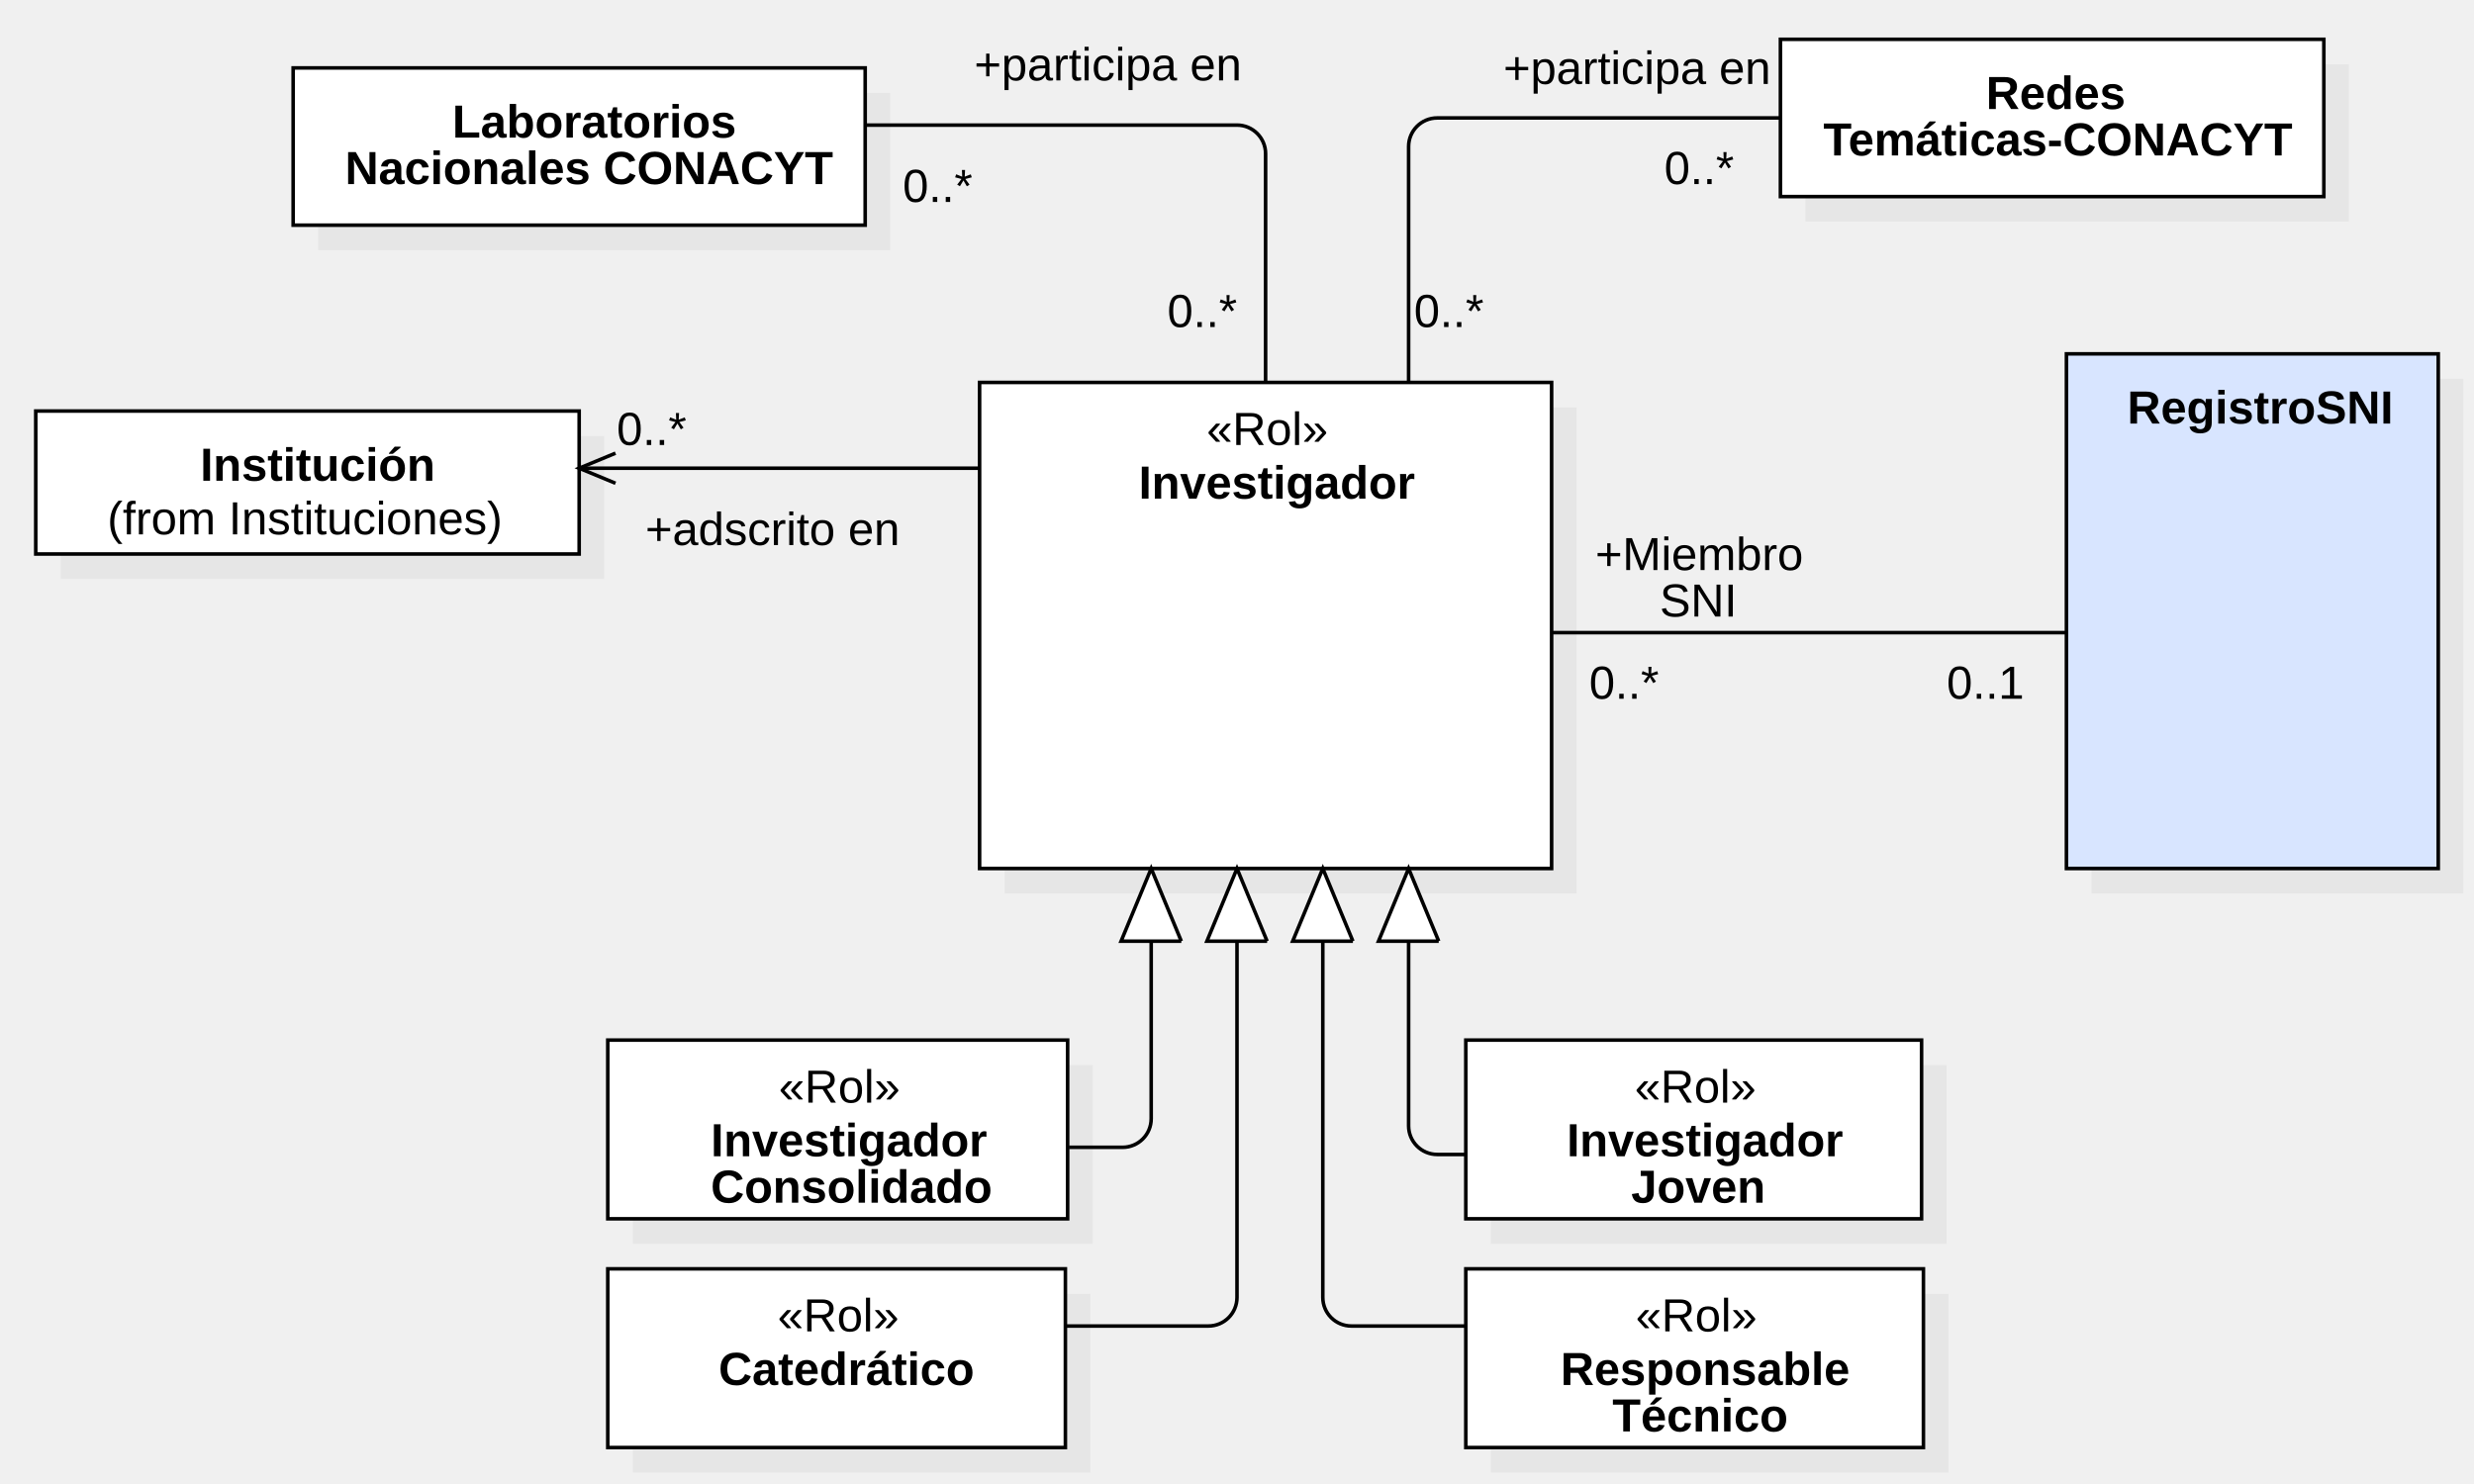
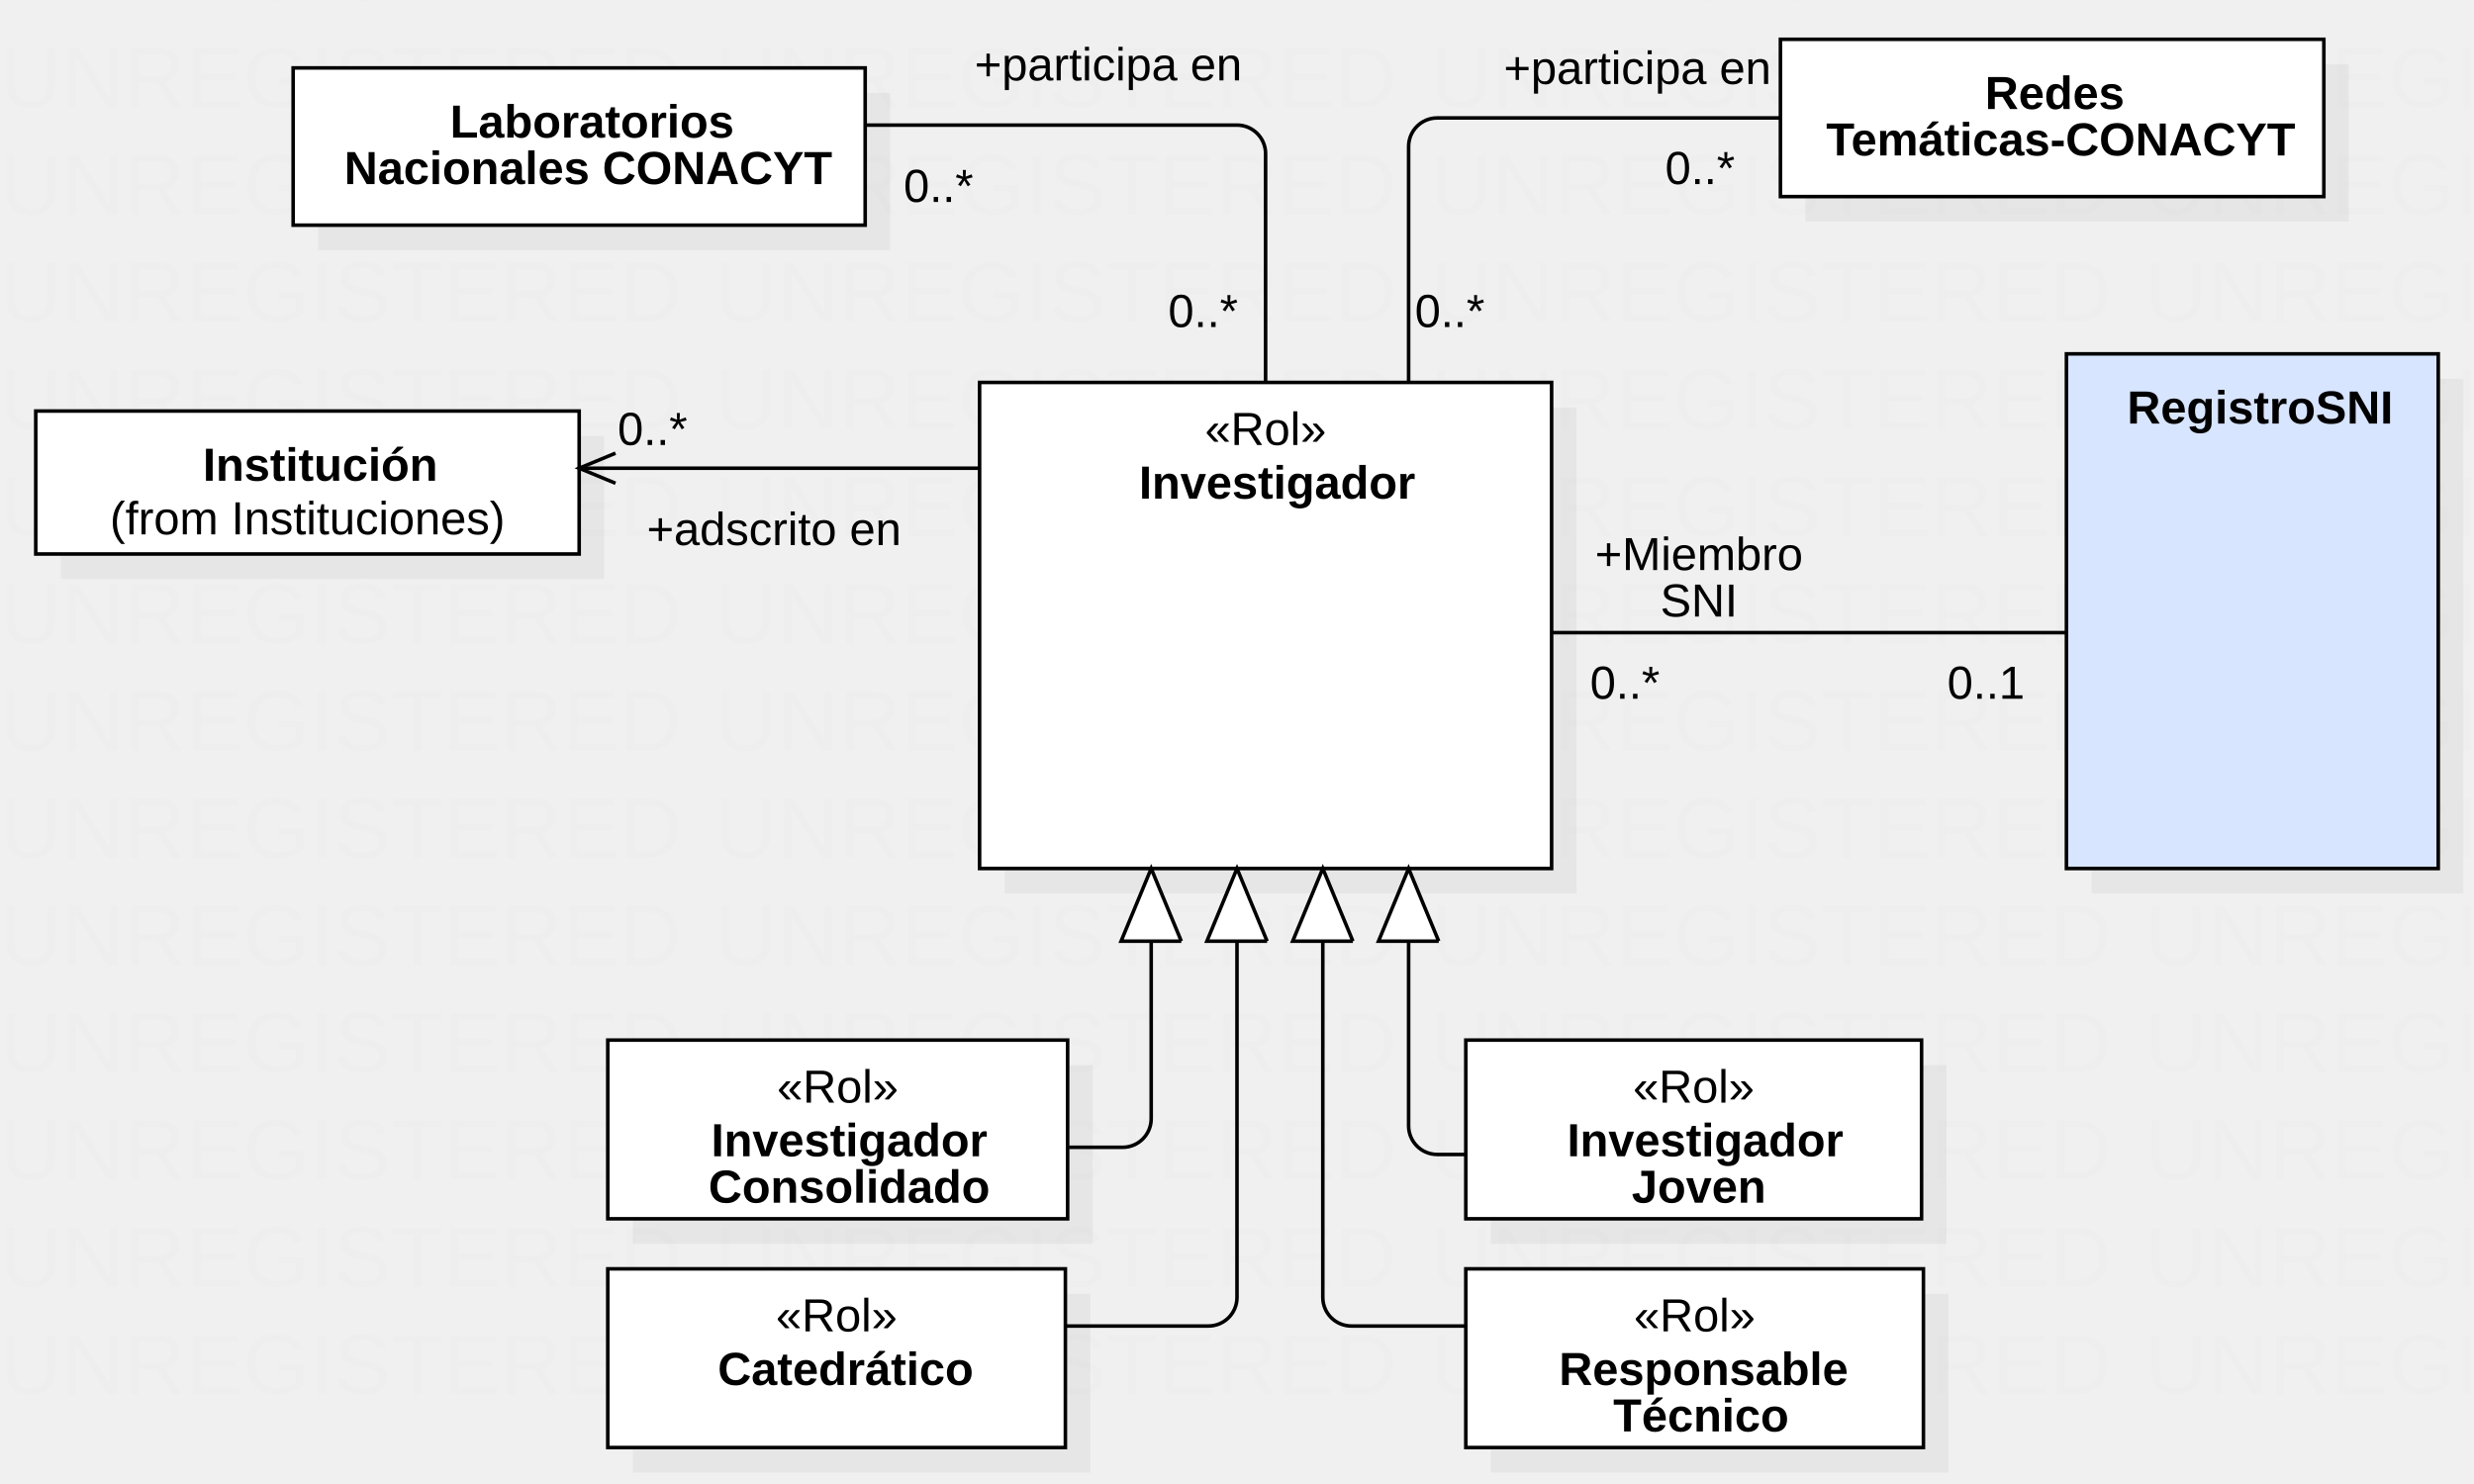
<svg xmlns="http://www.w3.org/2000/svg" version="1.1" width="692" height="415">
  <defs />
  <g>
+     <text fill="#eeeeee" stroke="none" font-family="Arial" font-size="24px" font-style="normal" font-weight="normal" text-decoration="none" x="0" y="0">UNREGISTERED</text>
+     <text fill="#eeeeee" stroke="none" font-family="Arial" font-size="24px" font-style="normal" font-weight="normal" text-decoration="none" x="0" y="30">UNREGISTERED</text>
+     <text fill="#eeeeee" stroke="none" font-family="Arial" font-size="24px" font-style="normal" font-weight="normal" text-decoration="none" x="0" y="60">UNREGISTERED</text>
+     <text fill="#eeeeee" stroke="none" font-family="Arial" font-size="24px" font-style="normal" font-weight="normal" text-decoration="none" x="0" y="90">UNREGISTERED</text>
+     <text fill="#eeeeee" stroke="none" font-family="Arial" font-size="24px" font-style="normal" font-weight="normal" text-decoration="none" x="0" y="120">UNREGISTERED</text>
+     <text fill="#eeeeee" stroke="none" font-family="Arial" font-size="24px" font-style="normal" font-weight="normal" text-decoration="none" x="0" y="150">UNREGISTERED</text>
+     <text fill="#eeeeee" stroke="none" font-family="Arial" font-size="24px" font-style="normal" font-weight="normal" text-decoration="none" x="0" y="180">UNREGISTERED</text>
+     <text fill="#eeeeee" stroke="none" font-family="Arial" font-size="24px" font-style="normal" font-weight="normal" text-decoration="none" x="0" y="210">UNREGISTERED</text>
+     <text fill="#eeeeee" stroke="none" font-family="Arial" font-size="24px" font-style="normal" font-weight="normal" text-decoration="none" x="0" y="240">UNREGISTERED</text>
+     <text fill="#eeeeee" stroke="none" font-family="Arial" font-size="24px" font-style="normal" font-weight="normal" text-decoration="none" x="0" y="270">UNREGISTERED</text>
+     <text fill="#eeeeee" stroke="none" font-family="Arial" font-size="24px" font-style="normal" font-weight="normal" text-decoration="none" x="0" y="300">UNREGISTERED</text>
+     <text fill="#eeeeee" stroke="none" font-family="Arial" font-size="24px" font-style="normal" font-weight="normal" text-decoration="none" x="0" y="330">UNREGISTERED</text>
+     <text fill="#eeeeee" stroke="none" font-family="Arial" font-size="24px" font-style="normal" font-weight="normal" text-decoration="none" x="0" y="360">UNREGISTERED</text>
+     <text fill="#eeeeee" stroke="none" font-family="Arial" font-size="24px" font-style="normal" font-weight="normal" text-decoration="none" x="0" y="390">UNREGISTERED</text>
+     <text fill="#eeeeee" stroke="none" font-family="Arial" font-size="24px" font-style="normal" font-weight="normal" text-decoration="none" x="200" y="0">UNREGISTERED</text>
+     <text fill="#eeeeee" stroke="none" font-family="Arial" font-size="24px" font-style="normal" font-weight="normal" text-decoration="none" x="200" y="30">UNREGISTERED</text>
+     <text fill="#eeeeee" stroke="none" font-family="Arial" font-size="24px" font-style="normal" font-weight="normal" text-decoration="none" x="200" y="60">UNREGISTERED</text>
+     <text fill="#eeeeee" stroke="none" font-family="Arial" font-size="24px" font-style="normal" font-weight="normal" text-decoration="none" x="200" y="90">UNREGISTERED</text>
+     <text fill="#eeeeee" stroke="none" font-family="Arial" font-size="24px" font-style="normal" font-weight="normal" text-decoration="none" x="200" y="120">UNREGISTERED</text>
+     <text fill="#eeeeee" stroke="none" font-family="Arial" font-size="24px" font-style="normal" font-weight="normal" text-decoration="none" x="200" y="150">UNREGISTERED</text>
+     <text fill="#eeeeee" stroke="none" font-family="Arial" font-size="24px" font-style="normal" font-weight="normal" text-decoration="none" x="200" y="180">UNREGISTERED</text>
+     <text fill="#eeeeee" stroke="none" font-family="Arial" font-size="24px" font-style="normal" font-weight="normal" text-decoration="none" x="200" y="210">UNREGISTERED</text>
+     <text fill="#eeeeee" stroke="none" font-family="Arial" font-size="24px" font-style="normal" font-weight="normal" text-decoration="none" x="200" y="240">UNREGISTERED</text>
+     <text fill="#eeeeee" stroke="none" font-family="Arial" font-size="24px" font-style="normal" font-weight="normal" text-decoration="none" x="200" y="270">UNREGISTERED</text>
+     <text fill="#eeeeee" stroke="none" font-family="Arial" font-size="24px" font-style="normal" font-weight="normal" text-decoration="none" x="200" y="300">UNREGISTERED</text>
+     <text fill="#eeeeee" stroke="none" font-family="Arial" font-size="24px" font-style="normal" font-weight="normal" text-decoration="none" x="200" y="330">UNREGISTERED</text>
+     <text fill="#eeeeee" stroke="none" font-family="Arial" font-size="24px" font-style="normal" font-weight="normal" text-decoration="none" x="200" y="360">UNREGISTERED</text>
+     <text fill="#eeeeee" stroke="none" font-family="Arial" font-size="24px" font-style="normal" font-weight="normal" text-decoration="none" x="200" y="390">UNREGISTERED</text>
+     <text fill="#eeeeee" stroke="none" font-family="Arial" font-size="24px" font-style="normal" font-weight="normal" text-decoration="none" x="400" y="0">UNREGISTERED</text>
+     <text fill="#eeeeee" stroke="none" font-family="Arial" font-size="24px" font-style="normal" font-weight="normal" text-decoration="none" x="400" y="30">UNREGISTERED</text>
+     <text fill="#eeeeee" stroke="none" font-family="Arial" font-size="24px" font-style="normal" font-weight="normal" text-decoration="none" x="400" y="60">UNREGISTERED</text>
+     <text fill="#eeeeee" stroke="none" font-family="Arial" font-size="24px" font-style="normal" font-weight="normal" text-decoration="none" x="400" y="90">UNREGISTERED</text>
+     <text fill="#eeeeee" stroke="none" font-family="Arial" font-size="24px" font-style="normal" font-weight="normal" text-decoration="none" x="400" y="120">UNREGISTERED</text>
+     <text fill="#eeeeee" stroke="none" font-family="Arial" font-size="24px" font-style="normal" font-weight="normal" text-decoration="none" x="400" y="150">UNREGISTERED</text>
+     <text fill="#eeeeee" stroke="none" font-family="Arial" font-size="24px" font-style="normal" font-weight="normal" text-decoration="none" x="400" y="180">UNREGISTERED</text>
+     <text fill="#eeeeee" stroke="none" font-family="Arial" font-size="24px" font-style="normal" font-weight="normal" text-decoration="none" x="400" y="210">UNREGISTERED</text>
+     <text fill="#eeeeee" stroke="none" font-family="Arial" font-size="24px" font-style="normal" font-weight="normal" text-decoration="none" x="400" y="240">UNREGISTERED</text>
+     <text fill="#eeeeee" stroke="none" font-family="Arial" font-size="24px" font-style="normal" font-weight="normal" text-decoration="none" x="400" y="270">UNREGISTERED</text>
+     <text fill="#eeeeee" stroke="none" font-family="Arial" font-size="24px" font-style="normal" font-weight="normal" text-decoration="none" x="400" y="300">UNREGISTERED</text>
+     <text fill="#eeeeee" stroke="none" font-family="Arial" font-size="24px" font-style="normal" font-weight="normal" text-decoration="none" x="400" y="330">UNREGISTERED</text>
+     <text fill="#eeeeee" stroke="none" font-family="Arial" font-size="24px" font-style="normal" font-weight="normal" text-decoration="none" x="400" y="360">UNREGISTERED</text>
+     <text fill="#eeeeee" stroke="none" font-family="Arial" font-size="24px" font-style="normal" font-weight="normal" text-decoration="none" x="400" y="390">UNREGISTERED</text>
+     <text fill="#eeeeee" stroke="none" font-family="Arial" font-size="24px" font-style="normal" font-weight="normal" text-decoration="none" x="600" y="0">UNREGISTERED</text>
+     <text fill="#eeeeee" stroke="none" font-family="Arial" font-size="24px" font-style="normal" font-weight="normal" text-decoration="none" x="600" y="30">UNREGISTERED</text>
+     <text fill="#eeeeee" stroke="none" font-family="Arial" font-size="24px" font-style="normal" font-weight="normal" text-decoration="none" x="600" y="60">UNREGISTERED</text>
+     <text fill="#eeeeee" stroke="none" font-family="Arial" font-size="24px" font-style="normal" font-weight="normal" text-decoration="none" x="600" y="90">UNREGISTERED</text>
+     <text fill="#eeeeee" stroke="none" font-family="Arial" font-size="24px" font-style="normal" font-weight="normal" text-decoration="none" x="600" y="120">UNREGISTERED</text>
+     <text fill="#eeeeee" stroke="none" font-family="Arial" font-size="24px" font-style="normal" font-weight="normal" text-decoration="none" x="600" y="150">UNREGISTERED</text>
+     <text fill="#eeeeee" stroke="none" font-family="Arial" font-size="24px" font-style="normal" font-weight="normal" text-decoration="none" x="600" y="180">UNREGISTERED</text>
+     <text fill="#eeeeee" stroke="none" font-family="Arial" font-size="24px" font-style="normal" font-weight="normal" text-decoration="none" x="600" y="210">UNREGISTERED</text>
+     <text fill="#eeeeee" stroke="none" font-family="Arial" font-size="24px" font-style="normal" font-weight="normal" text-decoration="none" x="600" y="240">UNREGISTERED</text>
+     <text fill="#eeeeee" stroke="none" font-family="Arial" font-size="24px" font-style="normal" font-weight="normal" text-decoration="none" x="600" y="270">UNREGISTERED</text>
+     <text fill="#eeeeee" stroke="none" font-family="Arial" font-size="24px" font-style="normal" font-weight="normal" text-decoration="none" x="600" y="300">UNREGISTERED</text>
+     <text fill="#eeeeee" stroke="none" font-family="Arial" font-size="24px" font-style="normal" font-weight="normal" text-decoration="none" x="600" y="330">UNREGISTERED</text>
+     <text fill="#eeeeee" stroke="none" font-family="Arial" font-size="24px" font-style="normal" font-weight="normal" text-decoration="none" x="600" y="360">UNREGISTERED</text>
+     <text fill="#eeeeee" stroke="none" font-family="Arial" font-size="24px" font-style="normal" font-weight="normal" text-decoration="none" x="600" y="390">UNREGISTERED</text>
    <g transform="translate(-14,-69) scale(1,1)">
      <rect fill="#C0C0C0" stroke="none" x="295" y="183" width="160" height="136" opacity="0.2" />
    </g>
    <g transform="translate(-14,-69) scale(1,1)">
      <rect fill="#ffffff" stroke="none" x="288" y="176" width="160" height="136" />
    </g>
    <g transform="translate(-14,-69) scale(1,1)">
      <path fill="none" stroke="#000000" d="M 288 176 L 448 176 L 448 312 L 288 312 L 288 176 Z Z" stroke-miterlimit="10" />
    </g>
    <g transform="translate(-14,-69) scale(1,1)">
      <g>
        <path fill="none" stroke="none" />
-         <text fill="#000000" stroke="none" font-family="Arial" font-size="13px" font-style="normal" font-weight="normal" text-decoration="none" x="351.5" y="193.5">«Rol»</text>
-       </g>
-     </g>
-     <g transform="translate(-14,-69) scale(1,1)">
-       <g>
-         <path fill="none" stroke="none" />
-         <text fill="#000000" stroke="none" font-family="Arial" font-size="13px" font-style="normal" font-weight="bold" text-decoration="none" x="332.5" y="208.5">Investigador</text>
+         <text fill="#000000" stroke="none" font-family="Arial" font-size="13px" font-style="normal" font-weight="normal" text-decoration="none" x="351.017" y="193.5">«Rol»</text>
+       </g>
+     </g>
+     <g transform="translate(-14,-69) scale(1,1)">
+       <g>
+         <path fill="none" stroke="none" />
+         <text fill="#000000" stroke="none" font-family="Arial" font-size="13px" font-style="normal" font-weight="bold" text-decoration="none" x="332.59" y="208.5">Investigador</text>
      </g>
    </g>
    <g transform="translate(-14,-69) scale(1,1)">
      <rect fill="#C0C0C0" stroke="none" x="191" y="367" width="128.625" height="50" opacity="0.2" />
    </g>
    <g transform="translate(-14,-69) scale(1,1)">
      <rect fill="#ffffff" stroke="none" x="184" y="360" width="128.625" height="50" />
    </g>
    <g transform="translate(-14,-69) scale(1,1)">
      <path fill="none" stroke="#000000" d="M 184 360 L 312.625 360 L 312.625 410 L 184 410 L 184 360 Z Z" stroke-miterlimit="10" />
    </g>
    <g transform="translate(-14,-69) scale(1,1)">
      <g>
        <path fill="none" stroke="none" />
-         <text fill="#000000" stroke="none" font-family="Arial" font-size="13px" font-style="normal" font-weight="normal" text-decoration="none" x="231.812" y="377.5">«Rol»</text>
-       </g>
-     </g>
-     <g transform="translate(-14,-69) scale(1,1)">
-       <g>
-         <path fill="none" stroke="none" />
-         <text fill="#000000" stroke="none" font-family="Arial" font-size="13px" font-style="normal" font-weight="bold" text-decoration="none" x="212.812" y="392.5">Investigador</text>
-         <text fill="#000000" stroke="none" font-family="Arial" font-size="13px" font-style="normal" font-weight="bold" text-decoration="none" x="212.812" y="405.5">Consolidado</text>
+         <text fill="#000000" stroke="none" font-family="Arial" font-size="13px" font-style="normal" font-weight="normal" text-decoration="none" x="231.329" y="377.5">«Rol»</text>
+       </g>
+     </g>
+     <g transform="translate(-14,-69) scale(1,1)">
+       <g>
+         <path fill="none" stroke="none" />
+         <text fill="#000000" stroke="none" font-family="Arial" font-size="13px" font-style="normal" font-weight="bold" text-decoration="none" x="212.902" y="392.5">Investigador</text>
+         <text fill="#000000" stroke="none" font-family="Arial" font-size="13px" font-style="normal" font-weight="bold" text-decoration="none" x="212.175" y="405.5">Consolidado</text>
      </g>
    </g>
    <g transform="translate(-14,-69) scale(1,1)">
      <rect fill="#C0C0C0" stroke="none" x="431" y="367" width="127.479" height="50" opacity="0.2" />
    </g>
    <g transform="translate(-14,-69) scale(1,1)">
      <rect fill="#ffffff" stroke="none" x="424" y="360" width="127.479" height="50" />
    </g>
    <g transform="translate(-14,-69) scale(1,1)">
      <path fill="none" stroke="#000000" d="M 424 360 L 551.479 360 L 551.479 410 L 424 410 L 424 360 Z Z" stroke-miterlimit="10" />
    </g>
    <g transform="translate(-14,-69) scale(1,1)">
      <g>
        <path fill="none" stroke="none" />
-         <text fill="#000000" stroke="none" font-family="Arial" font-size="13px" font-style="normal" font-weight="normal" text-decoration="none" x="471.24" y="377.5">«Rol»</text>
-       </g>
-     </g>
-     <g transform="translate(-14,-69) scale(1,1)">
-       <g>
-         <path fill="none" stroke="none" />
-         <text fill="#000000" stroke="none" font-family="Arial" font-size="13px" font-style="normal" font-weight="bold" text-decoration="none" x="452.24" y="392.5">Investigador</text>
-         <text fill="#000000" stroke="none" font-family="Arial" font-size="13px" font-style="normal" font-weight="bold" text-decoration="none" x="470.24" y="405.5">Joven</text>
+         <text fill="#000000" stroke="none" font-family="Arial" font-size="13px" font-style="normal" font-weight="normal" text-decoration="none" x="470.756" y="377.5">«Rol»</text>
+       </g>
+     </g>
+     <g transform="translate(-14,-69) scale(1,1)">
+       <g>
+         <path fill="none" stroke="none" />
+         <text fill="#000000" stroke="none" font-family="Arial" font-size="13px" font-style="normal" font-weight="bold" text-decoration="none" x="452.329" y="392.5">Investigador</text>
+         <text fill="#000000" stroke="none" font-family="Arial" font-size="13px" font-style="normal" font-weight="bold" text-decoration="none" x="470.395" y="405.5">Joven</text>
      </g>
    </g>
    <g transform="translate(-14,-69) scale(1,1)">
      <path fill="none" stroke="#000000" d="M 313 390 L 328 390 M 328 390 A 8 8 0 0 0 336 382 L 336 312" stroke-miterlimit="10" />
    </g>
    <g transform="translate(-14,-69) scale(1,1)">
      <path fill="#FFFFFF" stroke="none" d="M 344.419 332.325 L 336 312 L 327.581 332.325" />
    </g>
    <g transform="translate(-14,-69) scale(1,1)">
      <path fill="none" stroke="#000000" d="M 344.419 332.325 L 336 312 L 327.581 332.325 L 344.419 332.325" stroke-miterlimit="10" />
    </g>
    <g transform="translate(-14,-69) scale(1,1)">
      <path fill="none" stroke="#000000" d="M 424 392 L 416 392 M 416 392 A 8 8 0 0 1 408 384 L 408 312" stroke-miterlimit="10" />
    </g>
    <g transform="translate(-14,-69) scale(1,1)">
      <path fill="#FFFFFF" stroke="none" d="M 416.419 332.325 L 408 312 L 399.581 332.325" />
    </g>
    <g transform="translate(-14,-69) scale(1,1)">
      <path fill="none" stroke="#000000" d="M 416.419 332.325 L 408 312 L 399.581 332.325 L 416.419 332.325" stroke-miterlimit="10" />
    </g>
    <g transform="translate(-14,-69) scale(1,1)">
      <rect fill="#C0C0C0" stroke="none" x="431" y="431" width="128" height="50" opacity="0.2" />
    </g>
    <g transform="translate(-14,-69) scale(1,1)">
      <rect fill="#ffffff" stroke="none" x="424" y="424" width="128" height="50" />
    </g>
    <g transform="translate(-14,-69) scale(1,1)">
      <path fill="none" stroke="#000000" d="M 424 424 L 552 424 L 552 474 L 424 474 L 424 424 Z Z" stroke-miterlimit="10" />
    </g>
    <g transform="translate(-14,-69) scale(1,1)">
      <g>
        <path fill="none" stroke="none" />
-         <text fill="#000000" stroke="none" font-family="Arial" font-size="13px" font-style="normal" font-weight="normal" text-decoration="none" x="471.5" y="441.5">«Rol»</text>
-       </g>
-     </g>
-     <g transform="translate(-14,-69) scale(1,1)">
-       <g>
-         <path fill="none" stroke="none" />
-         <text fill="#000000" stroke="none" font-family="Arial" font-size="13px" font-style="normal" font-weight="bold" text-decoration="none" x="450.5" y="456.5">Responsable</text>
-         <text fill="#000000" stroke="none" font-family="Arial" font-size="13px" font-style="normal" font-weight="bold" text-decoration="none" x="465" y="469.5">Técnico</text>
+         <text fill="#000000" stroke="none" font-family="Arial" font-size="13px" font-style="normal" font-weight="normal" text-decoration="none" x="471.017" y="441.5">«Rol»</text>
+       </g>
+     </g>
+     <g transform="translate(-14,-69) scale(1,1)">
+       <g>
+         <path fill="none" stroke="none" />
+         <text fill="#000000" stroke="none" font-family="Arial" font-size="13px" font-style="normal" font-weight="bold" text-decoration="none" x="450.057" y="456.5">Responsable</text>
+         <text fill="#000000" stroke="none" font-family="Arial" font-size="13px" font-style="normal" font-weight="bold" text-decoration="none" x="465.24" y="469.5">Técnico</text>
      </g>
    </g>
    <g transform="translate(-14,-69) scale(1,1)">
      <path fill="none" stroke="#000000" d="M 424 440 L 392 440 M 392 440 A 8 8 0 0 1 384 432 L 384 312" stroke-miterlimit="10" />
    </g>
    <g transform="translate(-14,-69) scale(1,1)">
      <path fill="#FFFFFF" stroke="none" d="M 392.419 332.325 L 384 312 L 375.581 332.325" />
    </g>
    <g transform="translate(-14,-69) scale(1,1)">
      <path fill="none" stroke="#000000" d="M 392.419 332.325 L 384 312 L 375.581 332.325 L 392.419 332.325" stroke-miterlimit="10" />
    </g>
    <g transform="translate(-14,-69) scale(1,1)">
      <rect fill="#C0C0C0" stroke="none" x="31" y="191" width="152" height="40" opacity="0.2" />
    </g>
    <g transform="translate(-14,-69) scale(1,1)">
      <rect fill="#ffffff" stroke="none" x="24" y="184" width="152" height="40" />
    </g>
    <g transform="translate(-14,-69) scale(1,1)">
      <path fill="none" stroke="#000000" d="M 24 184 L 176 184 L 176 224 L 24 224 L 24 184 Z Z" stroke-miterlimit="10" />
    </g>
    <g transform="translate(-14,-69) scale(1,1)">
      <g>
        <path fill="none" stroke="none" />
-         <text fill="#000000" stroke="none" font-family="Arial" font-size="13px" font-style="normal" font-weight="bold" text-decoration="none" x="70" y="203.5">Institución</text>
-       </g>
-     </g>
-     <g transform="translate(-14,-69) scale(1,1)">
-       <g>
-         <path fill="none" stroke="none" />
-         <text fill="#000000" stroke="none" font-family="Arial" font-size="13px" font-style="normal" font-weight="normal" text-decoration="none" x="44" y="218.5">(from Instituciones)</text>
+         <text fill="#000000" stroke="none" font-family="Arial" font-size="13px" font-style="normal" font-weight="bold" text-decoration="none" x="70.734" y="203.5">Institución</text>
+       </g>
+     </g>
+     <g transform="translate(-14,-69) scale(1,1)">
+       <g>
+         <path fill="none" stroke="none" />
+         <text fill="#000000" stroke="none" font-family="Arial" font-size="13px" font-style="normal" font-weight="normal" text-decoration="none" x="44.734" y="218.5">(from Instituciones)</text>
      </g>
    </g>
    <g transform="translate(-14,-69) scale(1,1)">
      <path fill="none" stroke="#000000" d="M 288 200 L 176 200" stroke-miterlimit="10" />
    </g>
    <g transform="translate(-14,-69) scale(1,1)">
      <path fill="none" stroke="#000000" d="M 186.163 195.79 L 176 200 L 186.163 204.21" stroke-miterlimit="10" />
    </g>
    <g transform="translate(-14,-69) scale(1,1)">
      <g>
        <path fill="none" stroke="none" />
-         <text fill="#000000" stroke="none" font-family="Arial" font-size="13px" font-style="normal" font-weight="normal" text-decoration="none" x="194.5" y="221.5">+adscrito en</text>
-       </g>
-     </g>
-     <g transform="translate(-14,-69) scale(1,1)">
-       <g>
-         <path fill="none" stroke="none" />
-         <text fill="#000000" stroke="none" font-family="Arial" font-size="13px" font-style="normal" font-weight="normal" text-decoration="none" x="186.5" y="193.5">0..*</text>
+         <text fill="#000000" stroke="none" font-family="Arial" font-size="13px" font-style="normal" font-weight="normal" text-decoration="none" x="194.909" y="221.5">+adscrito en</text>
+       </g>
+     </g>
+     <g transform="translate(-14,-69) scale(1,1)">
+       <g>
+         <path fill="none" stroke="none" />
+         <text fill="#000000" stroke="none" font-family="Arial" font-size="13px" font-style="normal" font-weight="normal" text-decoration="none" x="186.744" y="193.5">0..*</text>
      </g>
    </g>
    <g transform="translate(-14,-69) scale(1,1)">
      <rect fill="#C0C0C0" stroke="none" x="191" y="431" width="128" height="50" opacity="0.2" />
    </g>
    <g transform="translate(-14,-69) scale(1,1)">
      <rect fill="#ffffff" stroke="none" x="184" y="424" width="128" height="50" />
    </g>
    <g transform="translate(-14,-69) scale(1,1)">
      <path fill="none" stroke="#000000" d="M 184 424 L 312 424 L 312 474 L 184 474 L 184 424 Z Z" stroke-miterlimit="10" />
    </g>
    <g transform="translate(-14,-69) scale(1,1)">
      <g>
        <path fill="none" stroke="none" />
-         <text fill="#000000" stroke="none" font-family="Arial" font-size="13px" font-style="normal" font-weight="normal" text-decoration="none" x="231.5" y="441.5">«Rol»</text>
-       </g>
-     </g>
-     <g transform="translate(-14,-69) scale(1,1)">
-       <g>
-         <path fill="none" stroke="none" />
-         <text fill="#000000" stroke="none" font-family="Arial" font-size="13px" font-style="normal" font-weight="bold" text-decoration="none" x="215" y="456.5">Catedrático</text>
+         <text fill="#000000" stroke="none" font-family="Arial" font-size="13px" font-style="normal" font-weight="normal" text-decoration="none" x="231.017" y="441.5">«Rol»</text>
+       </g>
+     </g>
+     <g transform="translate(-14,-69) scale(1,1)">
+       <g>
+         <path fill="none" stroke="none" />
+         <text fill="#000000" stroke="none" font-family="Arial" font-size="13px" font-style="normal" font-weight="bold" text-decoration="none" x="214.76" y="456.5">Catedrático</text>
      </g>
    </g>
    <g transform="translate(-14,-69) scale(1,1)">
      <path fill="none" stroke="#000000" d="M 312 440 L 352 440 M 352 440 A 8 8 0 0 0 360 432 L 360 312" stroke-miterlimit="10" />
    </g>
    <g transform="translate(-14,-69) scale(1,1)">
      <path fill="#FFFFFF" stroke="none" d="M 368.419 332.325 L 360 312 L 351.581 332.325" />
    </g>
    <g transform="translate(-14,-69) scale(1,1)">
      <path fill="none" stroke="#000000" d="M 368.419 332.325 L 360 312 L 351.581 332.325 L 368.419 332.325" stroke-miterlimit="10" />
    </g>
    <g transform="translate(-14,-69) scale(1,1)">
      <rect fill="#C0C0C0" stroke="none" x="519" y="87" width="152" height="44" opacity="0.2" />
    </g>
    <g transform="translate(-14,-69) scale(1,1)">
      <rect fill="#ffffff" stroke="none" x="512" y="80" width="152" height="44" />
    </g>
    <g transform="translate(-14,-69) scale(1,1)">
      <path fill="none" stroke="#000000" d="M 512 80 L 664 80 L 664 124 L 512 124 L 512 80 Z Z" stroke-miterlimit="10" />
    </g>
    <g transform="translate(-14,-69) scale(1,1)">
      <g>
        <path fill="none" stroke="none" />
-         <text fill="#000000" stroke="none" font-family="Arial" font-size="13px" font-style="normal" font-weight="bold" text-decoration="none" x="569.5" y="99.5">Redes</text>
-         <text fill="#000000" stroke="none" font-family="Arial" font-size="13px" font-style="normal" font-weight="bold" text-decoration="none" x="524" y="112.5">Temáticas-CONACYT</text>
+         <text fill="#000000" stroke="none" font-family="Arial" font-size="13px" font-style="normal" font-weight="bold" text-decoration="none" x="569.211" y="99.5">Redes</text>
+         <text fill="#000000" stroke="none" font-family="Arial" font-size="13px" font-style="normal" font-weight="bold" text-decoration="none" x="524.796" y="112.5">Temáticas-CONACYT</text>
      </g>
    </g>
    <g transform="translate(-14,-69) scale(1,1)">
      <rect fill="#C0C0C0" stroke="none" x="103" y="95" width="160" height="44" opacity="0.2" />
    </g>
    <g transform="translate(-14,-69) scale(1,1)">
      <rect fill="#ffffff" stroke="none" x="96" y="88" width="160" height="44" />
    </g>
    <g transform="translate(-14,-69) scale(1,1)">
      <path fill="none" stroke="#000000" d="M 96 88 L 256 88 L 256 132 L 96 132 L 96 88 Z Z" stroke-miterlimit="10" />
    </g>
    <g transform="translate(-14,-69) scale(1,1)">
      <g>
        <path fill="none" stroke="none" />
-         <text fill="#000000" stroke="none" font-family="Arial" font-size="13px" font-style="normal" font-weight="bold" text-decoration="none" x="140.5" y="107.5">Laboratorios</text>
-         <text fill="#000000" stroke="none" font-family="Arial" font-size="13px" font-style="normal" font-weight="bold" text-decoration="none" x="110.5" y="120.5">Nacionales CONACYT</text>
+         <text fill="#000000" stroke="none" font-family="Arial" font-size="13px" font-style="normal" font-weight="bold" text-decoration="none" x="139.866" y="107.5">Laboratorios</text>
+         <text fill="#000000" stroke="none" font-family="Arial" font-size="13px" font-style="normal" font-weight="bold" text-decoration="none" x="110.257" y="120.5">Nacionales CONACYT</text>
      </g>
    </g>
    <g transform="translate(-14,-69) scale(1,1)">
      <path fill="none" stroke="#000000" d="M 408 176 L 408 110 M 408 110 A 8 8 0 0 1 416 102 L 512 102" stroke-miterlimit="10" />
    </g>
    <g transform="translate(-14,-69) scale(1,1)">
      <g>
        <path fill="none" stroke="none" />
-         <text fill="#000000" stroke="none" font-family="Arial" font-size="13px" font-style="normal" font-weight="normal" text-decoration="none" x="434.5" y="92.5">+participa en</text>
-       </g>
-     </g>
-     <g transform="translate(-14,-69) scale(1,1)">
-       <g>
-         <path fill="none" stroke="none" />
-         <text fill="#000000" stroke="none" font-family="Arial" font-size="13px" font-style="normal" font-weight="normal" text-decoration="none" x="409.5" y="160.5">0..*</text>
-       </g>
-     </g>
-     <g transform="translate(-14,-69) scale(1,1)">
-       <g>
-         <path fill="none" stroke="none" />
-         <text fill="#000000" stroke="none" font-family="Arial" font-size="13px" font-style="normal" font-weight="normal" text-decoration="none" x="479.5" y="120.5">0..*</text>
+         <text fill="#000000" stroke="none" font-family="Arial" font-size="13px" font-style="normal" font-weight="normal" text-decoration="none" x="434.6" y="92.5">+participa en</text>
+       </g>
+     </g>
+     <g transform="translate(-14,-69) scale(1,1)">
+       <g>
+         <path fill="none" stroke="none" />
+         <text fill="#000000" stroke="none" font-family="Arial" font-size="13px" font-style="normal" font-weight="normal" text-decoration="none" x="409.744" y="160.5">0..*</text>
+       </g>
+     </g>
+     <g transform="translate(-14,-69) scale(1,1)">
+       <g>
+         <path fill="none" stroke="none" />
+         <text fill="#000000" stroke="none" font-family="Arial" font-size="13px" font-style="normal" font-weight="normal" text-decoration="none" x="479.744" y="120.5">0..*</text>
      </g>
    </g>
    <g transform="translate(-14,-69) scale(1,1)">
      <path fill="none" stroke="#000000" d="M 368 176 L 368 112 M 368 112 A 8 8 0 0 0 360 104 L 256 104" stroke-miterlimit="10" />
    </g>
    <g transform="translate(-14,-69) scale(1,1)">
      <g>
        <path fill="none" stroke="none" />
-         <text fill="#000000" stroke="none" font-family="Arial" font-size="13px" font-style="normal" font-weight="normal" text-decoration="none" x="286.5" y="91.5">+participa en</text>
-       </g>
-     </g>
-     <g transform="translate(-14,-69) scale(1,1)">
-       <g>
-         <path fill="none" stroke="none" />
-         <text fill="#000000" stroke="none" font-family="Arial" font-size="13px" font-style="normal" font-weight="normal" text-decoration="none" x="340.5" y="160.5">0..*</text>
-       </g>
-     </g>
-     <g transform="translate(-14,-69) scale(1,1)">
-       <g>
-         <path fill="none" stroke="none" />
-         <text fill="#000000" stroke="none" font-family="Arial" font-size="13px" font-style="normal" font-weight="normal" text-decoration="none" x="266.5" y="125.5">0..*</text>
+         <text fill="#000000" stroke="none" font-family="Arial" font-size="13px" font-style="normal" font-weight="normal" text-decoration="none" x="286.6" y="91.5">+participa en</text>
+       </g>
+     </g>
+     <g transform="translate(-14,-69) scale(1,1)">
+       <g>
+         <path fill="none" stroke="none" />
+         <text fill="#000000" stroke="none" font-family="Arial" font-size="13px" font-style="normal" font-weight="normal" text-decoration="none" x="340.744" y="160.5">0..*</text>
+       </g>
+     </g>
+     <g transform="translate(-14,-69) scale(1,1)">
+       <g>
+         <path fill="none" stroke="none" />
+         <text fill="#000000" stroke="none" font-family="Arial" font-size="13px" font-style="normal" font-weight="normal" text-decoration="none" x="266.744" y="125.5">0..*</text>
      </g>
    </g>
    <g transform="translate(-14,-69) scale(1,1)">
      <rect fill="#C0C0C0" stroke="none" x="599" y="175" width="104" height="144" opacity="0.2" />
    </g>
    <g transform="translate(-14,-69) scale(1,1)">
      <rect fill="#d8e5ff" stroke="none" x="592" y="168" width="104" height="144" />
    </g>
    <g transform="translate(-14,-69) scale(1,1)">
      <path fill="none" stroke="#000000" d="M 592 168 L 696 168 L 696 312 L 592 312 L 592 168 Z Z" stroke-miterlimit="10" />
    </g>
    <g transform="translate(-14,-69) scale(1,1)">
      <g>
        <path fill="none" stroke="none" />
-         <text fill="#000000" stroke="none" font-family="Arial" font-size="13px" font-style="normal" font-weight="bold" text-decoration="none" x="609" y="187.5">RegistroSNI</text>
+         <text fill="#000000" stroke="none" font-family="Arial" font-size="13px" font-style="normal" font-weight="bold" text-decoration="none" x="608.961" y="187.5">RegistroSNI</text>
      </g>
    </g>
    <g transform="translate(-14,-69) scale(1,1)">
      <path fill="none" stroke="#000000" d="M 448 246 L 592 246" stroke-miterlimit="10" />
    </g>
    <g transform="translate(-14,-69) scale(1,1)">
      <g>
        <path fill="none" stroke="none" />
-         <text fill="#000000" stroke="none" font-family="Arial" font-size="13px" font-style="normal" font-weight="normal" text-decoration="none" x="460.22" y="228.5">+Miembro</text>
-         <text fill="#000000" stroke="none" font-family="Arial" font-size="13px" font-style="normal" font-weight="normal" text-decoration="none" x="478.22" y="241.5">SNI</text>
-       </g>
-     </g>
-     <g transform="translate(-14,-69) scale(1,1)">
-       <g>
-         <path fill="none" stroke="none" />
-         <text fill="#000000" stroke="none" font-family="Arial" font-size="13px" font-style="normal" font-weight="normal" text-decoration="none" x="458.5" y="264.5">0..*</text>
-       </g>
-     </g>
-     <g transform="translate(-14,-69) scale(1,1)">
-       <g>
-         <path fill="none" stroke="none" />
-         <text fill="#000000" stroke="none" font-family="Arial" font-size="13px" font-style="normal" font-weight="normal" text-decoration="none" x="558.5" y="264.5">0..1</text>
+         <text fill="#000000" stroke="none" font-family="Arial" font-size="13px" font-style="normal" font-weight="normal" text-decoration="none" x="460.141" y="228.5">+Miembro</text>
+         <text fill="#000000" stroke="none" font-family="Arial" font-size="13px" font-style="normal" font-weight="normal" text-decoration="none" x="478.385" y="241.5">SNI</text>
+       </g>
+     </g>
+     <g transform="translate(-14,-69) scale(1,1)">
+       <g>
+         <path fill="none" stroke="none" />
+         <text fill="#000000" stroke="none" font-family="Arial" font-size="13px" font-style="normal" font-weight="normal" text-decoration="none" x="458.744" y="264.5">0..*</text>
+       </g>
+     </g>
+     <g transform="translate(-14,-69) scale(1,1)">
+       <g>
+         <path fill="none" stroke="none" />
+         <text fill="#000000" stroke="none" font-family="Arial" font-size="13px" font-style="normal" font-weight="normal" text-decoration="none" x="558.658" y="264.5">0..1</text>
      </g>
    </g>
  </g>
</svg>
